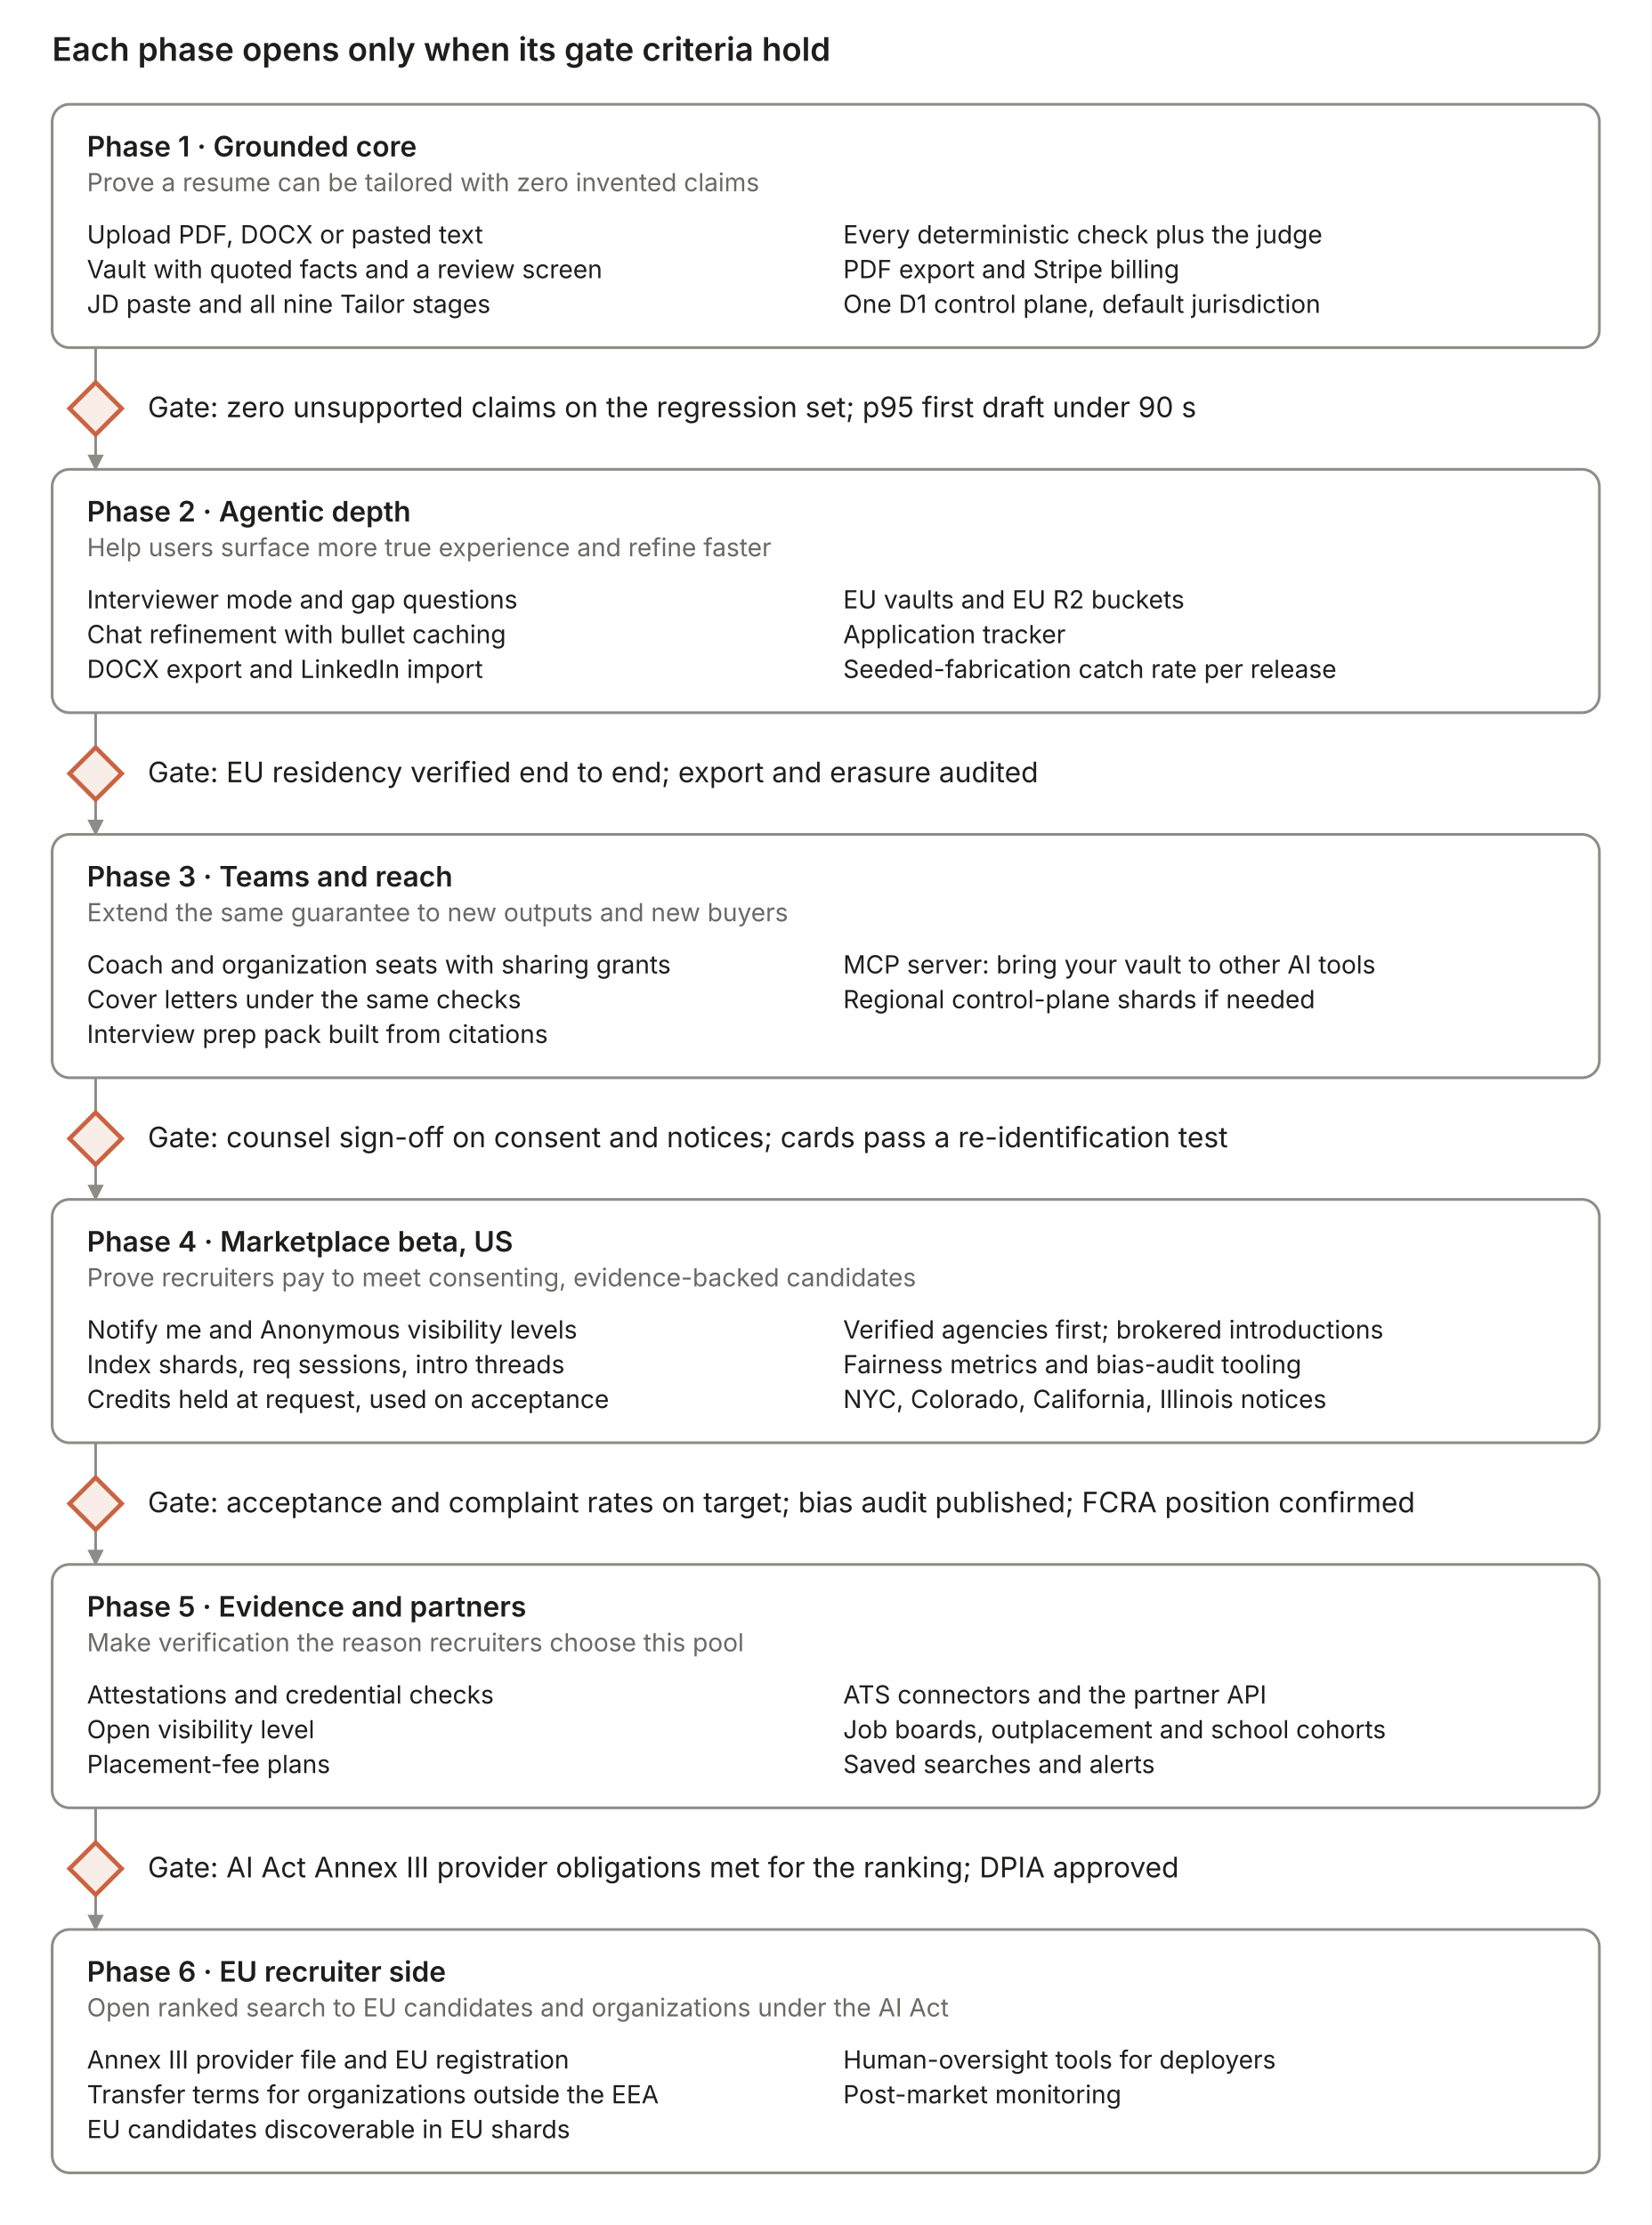
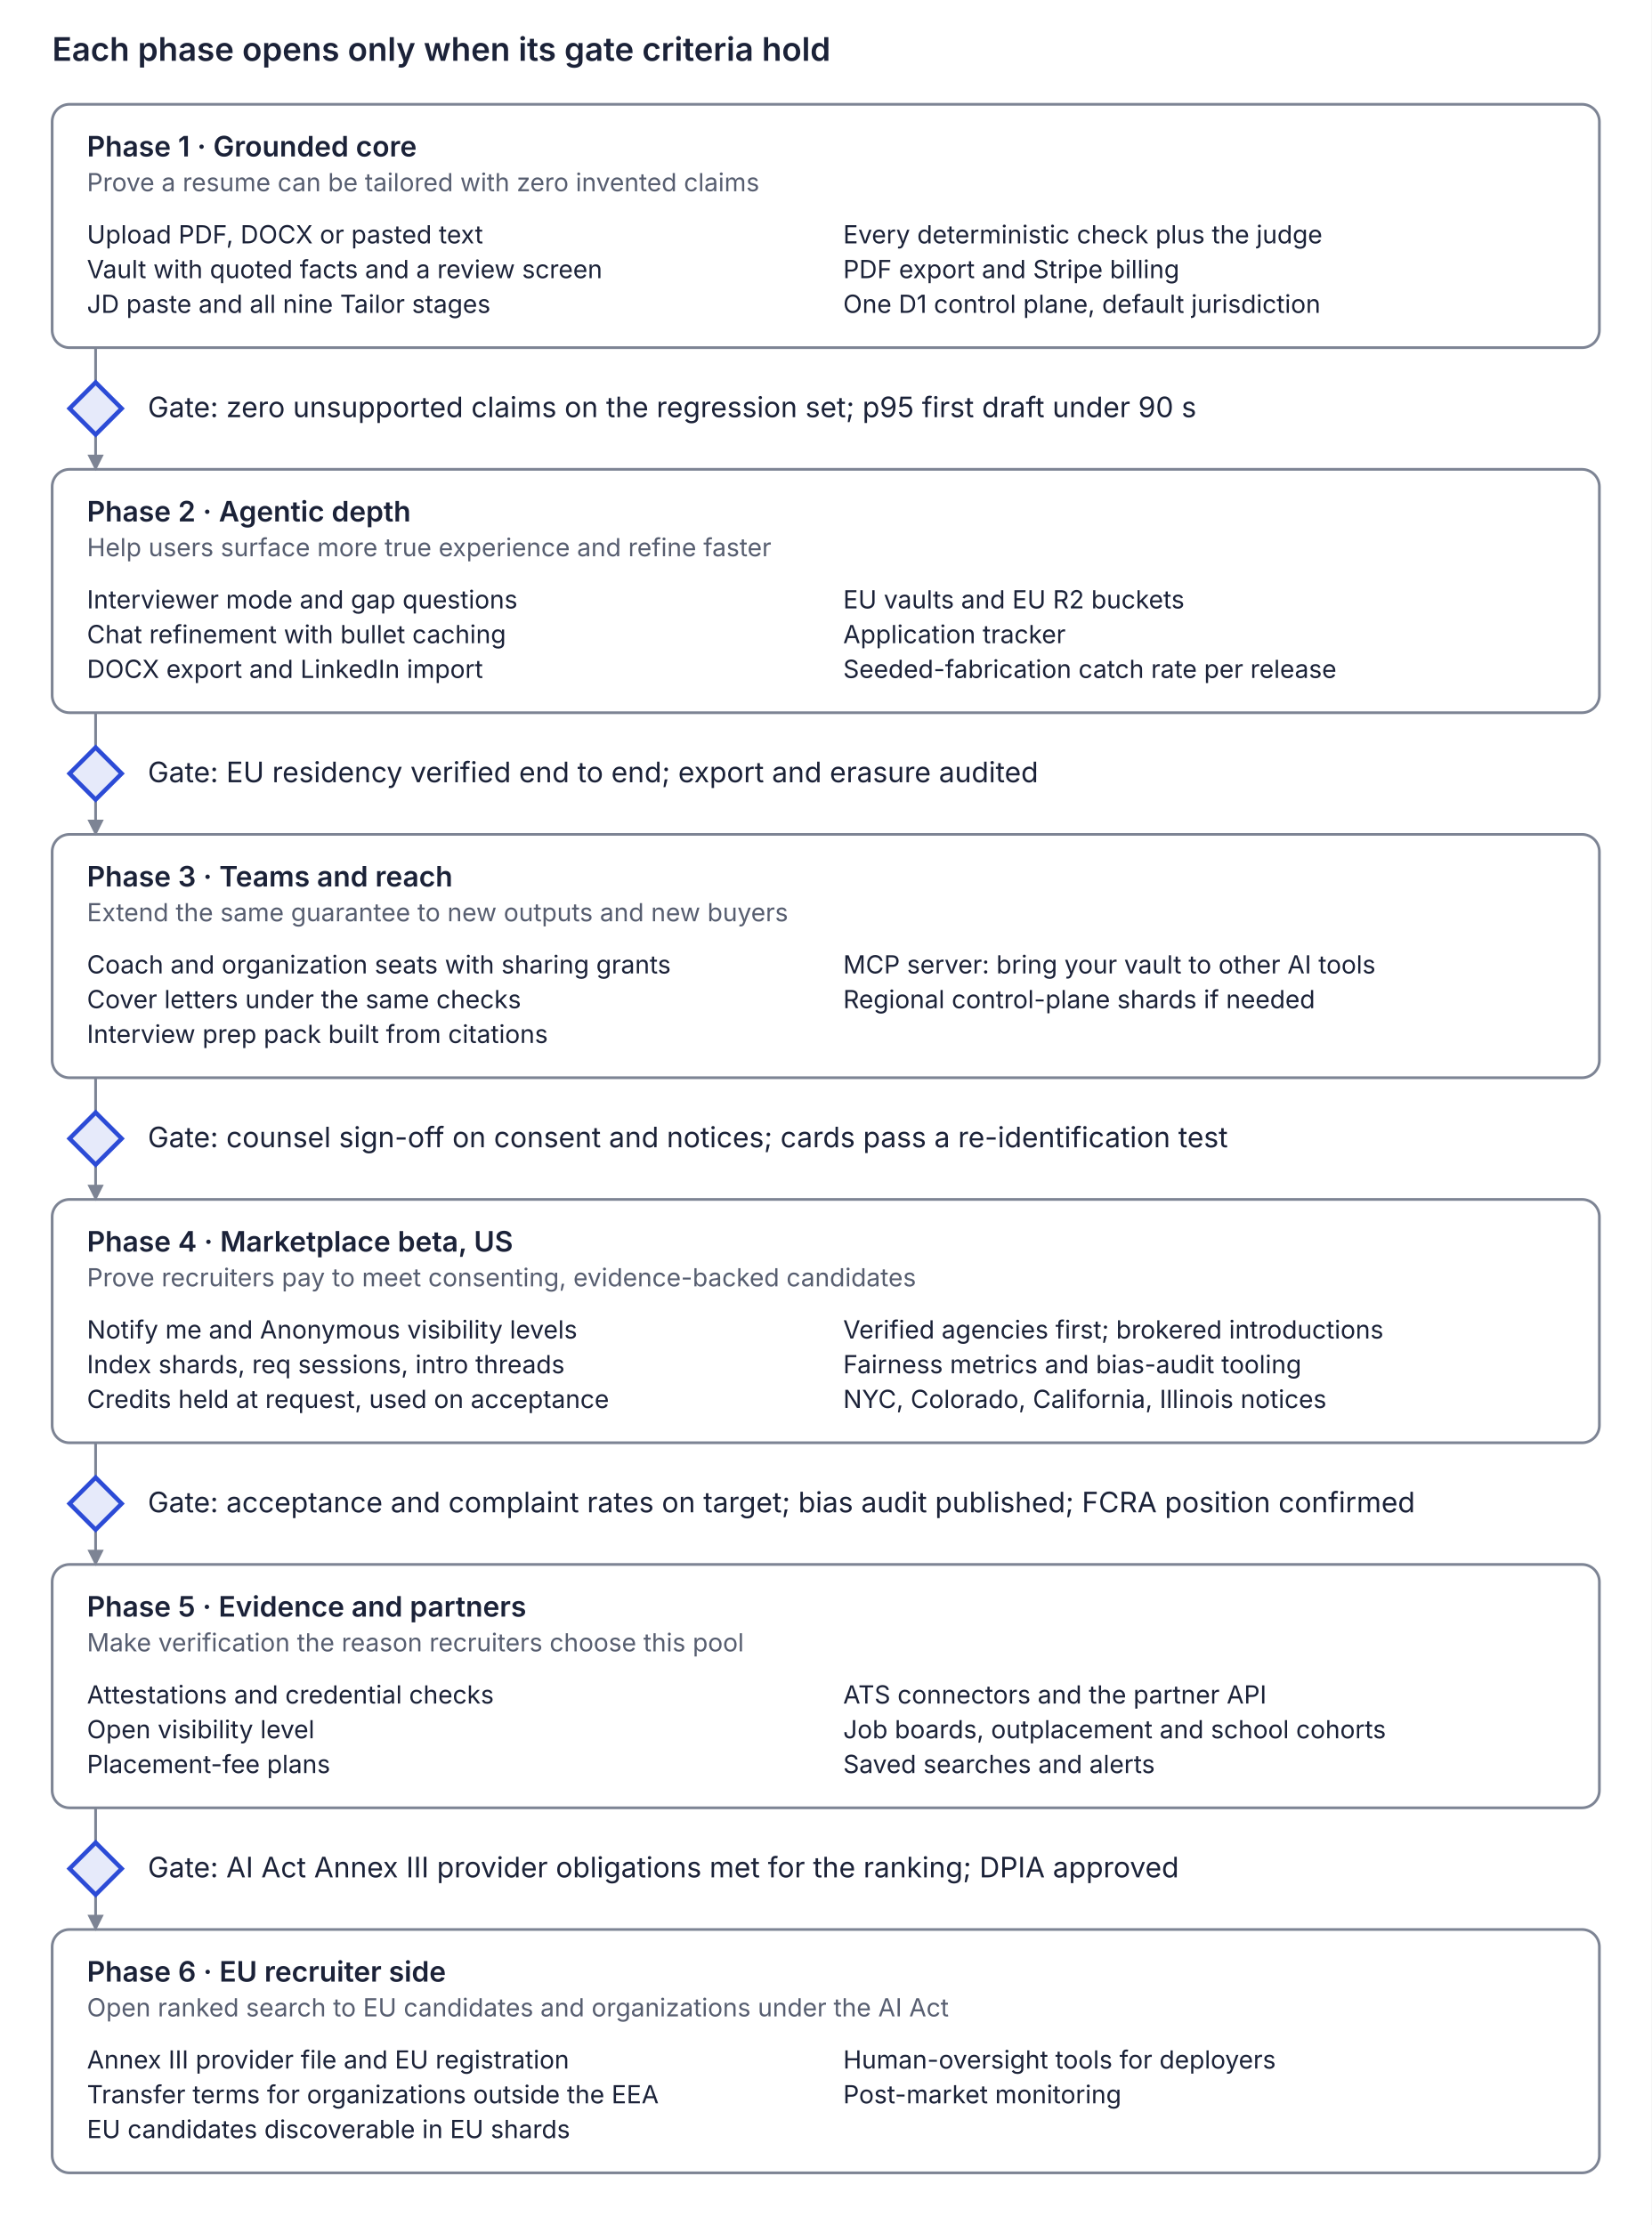
- <svg xmlns="http://www.w3.org/2000/svg" viewBox="0 0 760 1024" role="img" aria-label="Each phase opens only when its gate criteria hold" font-size="13" font-family="Inter, -apple-system, 'Segoe UI', Helvetica, Arial, sans-serif">
+ <svg xmlns="http://www.w3.org/2000/svg" viewBox="0 0 760 1024" role="img" aria-label="Each phase opens only when its gate criteria hold" font-size="13" font-family="'Schibsted Grotesk', Inter, -apple-system, 'Segoe UI', Helvetica, Arial, sans-serif">
  <defs>
    <marker id="road-arrow" viewBox="0 0 10 10" refX="9" refY="5" markerWidth="6" markerHeight="6" orient="auto-start-reverse">
-       <path d="M0 0L10 5L0 10z" fill="#8f8c87" />
+       <path d="M0 0L10 5L0 10z" fill="#7d8494" />
    </marker>
  </defs>
  <rect x="0" y="0" width="760" height="1024" fill="#ffffff" />
-   <text x="24" y="28" font-size="15" font-weight="600" fill="#1f1e1d">Each phase opens only when its gate criteria hold</text>
-   <g fill="none" stroke="#8f8c87" stroke-width="1.25">
+   <text x="24" y="28" font-size="15" font-weight="600" fill="#1b2238">Each phase opens only when its gate criteria hold</text>
+   <g fill="none" stroke="#7d8494" stroke-width="1.25">
    <path d="M44 160V176" />
    <path d="M44 200V216" marker-end="url(#road-arrow)" />
    <path d="M44 328V344" />
    <path d="M44 368V384" marker-end="url(#road-arrow)" />
    <path d="M44 496V512" />
    <path d="M44 536V552" marker-end="url(#road-arrow)" />
    <path d="M44 664V680" />
    <path d="M44 704V720" marker-end="url(#road-arrow)" />
    <path d="M44 832V848" />
    <path d="M44 872V888" marker-end="url(#road-arrow)" />
  </g>
  <g>
-     <rect x="24" y="48" width="712" height="112" rx="8" fill="none" stroke="#8f8c87" stroke-width="1.25" />
-     <text x="40" y="72" font-weight="600" fill="#1f1e1d">Phase 1 · Grounded core</text>
-     <text x="40" y="88" font-size="11.5" fill="#6b6966">Prove a resume can be tailored with zero invented claims</text>
-     <text x="40" y="112" font-size="11.5" fill="#1f1e1d">Upload PDF, DOCX or pasted text</text>
-     <text x="40" y="128" font-size="11.5" fill="#1f1e1d">Vault with quoted facts and a review screen</text>
-     <text x="40" y="144" font-size="11.5" fill="#1f1e1d">JD paste and all nine Tailor stages</text>
-     <text x="388" y="112" font-size="11.5" fill="#1f1e1d">Every deterministic check plus the judge</text>
-     <text x="388" y="128" font-size="11.5" fill="#1f1e1d">PDF export and Stripe billing</text>
-     <text x="388" y="144" font-size="11.5" fill="#1f1e1d">One D1 control plane, default jurisdiction</text>
+     <rect x="24" y="48" width="712" height="112" rx="8" fill="none" stroke="#7d8494" stroke-width="1.25" />
+     <text x="40" y="72" font-weight="600" fill="#1b2238">Phase 1 · Grounded core</text>
+     <text x="40" y="88" font-size="11.5" fill="#575e70">Prove a resume can be tailored with zero invented claims</text>
+     <text x="40" y="112" font-size="11.5" fill="#1b2238">Upload PDF, DOCX or pasted text</text>
+     <text x="40" y="128" font-size="11.5" fill="#1b2238">Vault with quoted facts and a review screen</text>
+     <text x="40" y="144" font-size="11.5" fill="#1b2238">JD paste and all nine Tailor stages</text>
+     <text x="388" y="112" font-size="11.5" fill="#1b2238">Every deterministic check plus the judge</text>
+     <text x="388" y="128" font-size="11.5" fill="#1b2238">PDF export and Stripe billing</text>
+     <text x="388" y="144" font-size="11.5" fill="#1b2238">One D1 control plane, default jurisdiction</text>
  </g>
  <g>
-     <polygon points="44,176 56,188 44,200 32,188" fill="#c96442" fill-opacity="0.12" stroke="#c96442" stroke-width="2" />
-     <text x="68" y="192" fill="#1f1e1d">Gate: zero unsupported claims on the regression set; p95 first draft under 90 s</text>
+     <polygon points="44,176 56,188 44,200 32,188" fill="#2c4bd6" fill-opacity="0.12" stroke="#2c4bd6" stroke-width="2" />
+     <text x="68" y="192" fill="#1b2238">Gate: zero unsupported claims on the regression set; p95 first draft under 90 s</text>
  </g>
  <g>
-     <rect x="24" y="216" width="712" height="112" rx="8" fill="none" stroke="#8f8c87" stroke-width="1.25" />
-     <text x="40" y="240" font-weight="600" fill="#1f1e1d">Phase 2 · Agentic depth</text>
-     <text x="40" y="256" font-size="11.5" fill="#6b6966">Help users surface more true experience and refine faster</text>
-     <text x="40" y="280" font-size="11.5" fill="#1f1e1d">Interviewer mode and gap questions</text>
-     <text x="40" y="296" font-size="11.5" fill="#1f1e1d">Chat refinement with bullet caching</text>
-     <text x="40" y="312" font-size="11.5" fill="#1f1e1d">DOCX export and LinkedIn import</text>
-     <text x="388" y="280" font-size="11.5" fill="#1f1e1d">EU vaults and EU R2 buckets</text>
-     <text x="388" y="296" font-size="11.5" fill="#1f1e1d">Application tracker</text>
-     <text x="388" y="312" font-size="11.5" fill="#1f1e1d">Seeded-fabrication catch rate per release</text>
+     <rect x="24" y="216" width="712" height="112" rx="8" fill="none" stroke="#7d8494" stroke-width="1.25" />
+     <text x="40" y="240" font-weight="600" fill="#1b2238">Phase 2 · Agentic depth</text>
+     <text x="40" y="256" font-size="11.5" fill="#575e70">Help users surface more true experience and refine faster</text>
+     <text x="40" y="280" font-size="11.5" fill="#1b2238">Interviewer mode and gap questions</text>
+     <text x="40" y="296" font-size="11.5" fill="#1b2238">Chat refinement with bullet caching</text>
+     <text x="40" y="312" font-size="11.5" fill="#1b2238">DOCX export and LinkedIn import</text>
+     <text x="388" y="280" font-size="11.5" fill="#1b2238">EU vaults and EU R2 buckets</text>
+     <text x="388" y="296" font-size="11.5" fill="#1b2238">Application tracker</text>
+     <text x="388" y="312" font-size="11.5" fill="#1b2238">Seeded-fabrication catch rate per release</text>
  </g>
  <g>
-     <polygon points="44,344 56,356 44,368 32,356" fill="#c96442" fill-opacity="0.12" stroke="#c96442" stroke-width="2" />
-     <text x="68" y="360" fill="#1f1e1d">Gate: EU residency verified end to end; export and erasure audited</text>
+     <polygon points="44,344 56,356 44,368 32,356" fill="#2c4bd6" fill-opacity="0.12" stroke="#2c4bd6" stroke-width="2" />
+     <text x="68" y="360" fill="#1b2238">Gate: EU residency verified end to end; export and erasure audited</text>
  </g>
  <g>
-     <rect x="24" y="384" width="712" height="112" rx="8" fill="none" stroke="#8f8c87" stroke-width="1.25" />
-     <text x="40" y="408" font-weight="600" fill="#1f1e1d">Phase 3 · Teams and reach</text>
-     <text x="40" y="424" font-size="11.5" fill="#6b6966">Extend the same guarantee to new outputs and new buyers</text>
-     <text x="40" y="448" font-size="11.5" fill="#1f1e1d">Coach and organization seats with sharing grants</text>
-     <text x="40" y="464" font-size="11.5" fill="#1f1e1d">Cover letters under the same checks</text>
-     <text x="40" y="480" font-size="11.5" fill="#1f1e1d">Interview prep pack built from citations</text>
-     <text x="388" y="448" font-size="11.5" fill="#1f1e1d">MCP server: bring your vault to other AI tools</text>
-     <text x="388" y="464" font-size="11.5" fill="#1f1e1d">Regional control-plane shards if needed</text>
+     <rect x="24" y="384" width="712" height="112" rx="8" fill="none" stroke="#7d8494" stroke-width="1.25" />
+     <text x="40" y="408" font-weight="600" fill="#1b2238">Phase 3 · Teams and reach</text>
+     <text x="40" y="424" font-size="11.5" fill="#575e70">Extend the same guarantee to new outputs and new buyers</text>
+     <text x="40" y="448" font-size="11.5" fill="#1b2238">Coach and organization seats with sharing grants</text>
+     <text x="40" y="464" font-size="11.5" fill="#1b2238">Cover letters under the same checks</text>
+     <text x="40" y="480" font-size="11.5" fill="#1b2238">Interview prep pack built from citations</text>
+     <text x="388" y="448" font-size="11.5" fill="#1b2238">MCP server: bring your vault to other AI tools</text>
+     <text x="388" y="464" font-size="11.5" fill="#1b2238">Regional control-plane shards if needed</text>
  </g>
  <g>
-     <polygon points="44,512 56,524 44,536 32,524" fill="#c96442" fill-opacity="0.12" stroke="#c96442" stroke-width="2" />
-     <text x="68" y="528" fill="#1f1e1d">Gate: counsel sign-off on consent and notices; cards pass a re-identification test</text>
+     <polygon points="44,512 56,524 44,536 32,524" fill="#2c4bd6" fill-opacity="0.12" stroke="#2c4bd6" stroke-width="2" />
+     <text x="68" y="528" fill="#1b2238">Gate: counsel sign-off on consent and notices; cards pass a re-identification test</text>
  </g>
  <g>
-     <rect x="24" y="552" width="712" height="112" rx="8" fill="none" stroke="#8f8c87" stroke-width="1.25" />
-     <text x="40" y="576" font-weight="600" fill="#1f1e1d">Phase 4 · Marketplace beta, US</text>
-     <text x="40" y="592" font-size="11.5" fill="#6b6966">Prove recruiters pay to meet consenting, evidence-backed candidates</text>
-     <text x="40" y="616" font-size="11.5" fill="#1f1e1d">Notify me and Anonymous visibility levels</text>
-     <text x="40" y="632" font-size="11.5" fill="#1f1e1d">Index shards, req sessions, intro threads</text>
-     <text x="40" y="648" font-size="11.5" fill="#1f1e1d">Credits held at request, used on acceptance</text>
-     <text x="388" y="616" font-size="11.5" fill="#1f1e1d">Verified agencies first; brokered introductions</text>
-     <text x="388" y="632" font-size="11.5" fill="#1f1e1d">Fairness metrics and bias-audit tooling</text>
-     <text x="388" y="648" font-size="11.5" fill="#1f1e1d">NYC, Colorado, California, Illinois notices</text>
+     <rect x="24" y="552" width="712" height="112" rx="8" fill="none" stroke="#7d8494" stroke-width="1.25" />
+     <text x="40" y="576" font-weight="600" fill="#1b2238">Phase 4 · Marketplace beta, US</text>
+     <text x="40" y="592" font-size="11.5" fill="#575e70">Prove recruiters pay to meet consenting, evidence-backed candidates</text>
+     <text x="40" y="616" font-size="11.5" fill="#1b2238">Notify me and Anonymous visibility levels</text>
+     <text x="40" y="632" font-size="11.5" fill="#1b2238">Index shards, req sessions, intro threads</text>
+     <text x="40" y="648" font-size="11.5" fill="#1b2238">Credits held at request, used on acceptance</text>
+     <text x="388" y="616" font-size="11.5" fill="#1b2238">Verified agencies first; brokered introductions</text>
+     <text x="388" y="632" font-size="11.5" fill="#1b2238">Fairness metrics and bias-audit tooling</text>
+     <text x="388" y="648" font-size="11.5" fill="#1b2238">NYC, Colorado, California, Illinois notices</text>
  </g>
  <g>
-     <polygon points="44,680 56,692 44,704 32,692" fill="#c96442" fill-opacity="0.12" stroke="#c96442" stroke-width="2" />
-     <text x="68" y="696" fill="#1f1e1d">Gate: acceptance and complaint rates on target; bias audit published; FCRA position confirmed</text>
+     <polygon points="44,680 56,692 44,704 32,692" fill="#2c4bd6" fill-opacity="0.12" stroke="#2c4bd6" stroke-width="2" />
+     <text x="68" y="696" fill="#1b2238">Gate: acceptance and complaint rates on target; bias audit published; FCRA position confirmed</text>
  </g>
  <g>
-     <rect x="24" y="720" width="712" height="112" rx="8" fill="none" stroke="#8f8c87" stroke-width="1.25" />
-     <text x="40" y="744" font-weight="600" fill="#1f1e1d">Phase 5 · Evidence and partners</text>
-     <text x="40" y="760" font-size="11.5" fill="#6b6966">Make verification the reason recruiters choose this pool</text>
-     <text x="40" y="784" font-size="11.5" fill="#1f1e1d">Attestations and credential checks</text>
-     <text x="40" y="800" font-size="11.5" fill="#1f1e1d">Open visibility level</text>
-     <text x="40" y="816" font-size="11.5" fill="#1f1e1d">Placement-fee plans</text>
-     <text x="388" y="784" font-size="11.5" fill="#1f1e1d">ATS connectors and the partner API</text>
-     <text x="388" y="800" font-size="11.5" fill="#1f1e1d">Job boards, outplacement and school cohorts</text>
-     <text x="388" y="816" font-size="11.5" fill="#1f1e1d">Saved searches and alerts</text>
+     <rect x="24" y="720" width="712" height="112" rx="8" fill="none" stroke="#7d8494" stroke-width="1.25" />
+     <text x="40" y="744" font-weight="600" fill="#1b2238">Phase 5 · Evidence and partners</text>
+     <text x="40" y="760" font-size="11.5" fill="#575e70">Make verification the reason recruiters choose this pool</text>
+     <text x="40" y="784" font-size="11.5" fill="#1b2238">Attestations and credential checks</text>
+     <text x="40" y="800" font-size="11.5" fill="#1b2238">Open visibility level</text>
+     <text x="40" y="816" font-size="11.5" fill="#1b2238">Placement-fee plans</text>
+     <text x="388" y="784" font-size="11.5" fill="#1b2238">ATS connectors and the partner API</text>
+     <text x="388" y="800" font-size="11.5" fill="#1b2238">Job boards, outplacement and school cohorts</text>
+     <text x="388" y="816" font-size="11.5" fill="#1b2238">Saved searches and alerts</text>
  </g>
  <g>
-     <polygon points="44,848 56,860 44,872 32,860" fill="#c96442" fill-opacity="0.12" stroke="#c96442" stroke-width="2" />
-     <text x="68" y="864" fill="#1f1e1d">Gate: AI Act Annex III provider obligations met for the ranking; DPIA approved</text>
+     <polygon points="44,848 56,860 44,872 32,860" fill="#2c4bd6" fill-opacity="0.12" stroke="#2c4bd6" stroke-width="2" />
+     <text x="68" y="864" fill="#1b2238">Gate: AI Act Annex III provider obligations met for the ranking; DPIA approved</text>
  </g>
  <g>
-     <rect x="24" y="888" width="712" height="112" rx="8" fill="none" stroke="#8f8c87" stroke-width="1.25" />
-     <text x="40" y="912" font-weight="600" fill="#1f1e1d">Phase 6 · EU recruiter side</text>
-     <text x="40" y="928" font-size="11.5" fill="#6b6966">Open ranked search to EU candidates and organizations under the AI Act</text>
-     <text x="40" y="952" font-size="11.5" fill="#1f1e1d">Annex III provider file and EU registration</text>
-     <text x="40" y="968" font-size="11.5" fill="#1f1e1d">Transfer terms for organizations outside the EEA</text>
-     <text x="40" y="984" font-size="11.5" fill="#1f1e1d">EU candidates discoverable in EU shards</text>
-     <text x="388" y="952" font-size="11.5" fill="#1f1e1d">Human-oversight tools for deployers</text>
-     <text x="388" y="968" font-size="11.5" fill="#1f1e1d">Post-market monitoring</text>
+     <rect x="24" y="888" width="712" height="112" rx="8" fill="none" stroke="#7d8494" stroke-width="1.25" />
+     <text x="40" y="912" font-weight="600" fill="#1b2238">Phase 6 · EU recruiter side</text>
+     <text x="40" y="928" font-size="11.5" fill="#575e70">Open ranked search to EU candidates and organizations under the AI Act</text>
+     <text x="40" y="952" font-size="11.5" fill="#1b2238">Annex III provider file and EU registration</text>
+     <text x="40" y="968" font-size="11.5" fill="#1b2238">Transfer terms for organizations outside the EEA</text>
+     <text x="40" y="984" font-size="11.5" fill="#1b2238">EU candidates discoverable in EU shards</text>
+     <text x="388" y="952" font-size="11.5" fill="#1b2238">Human-oversight tools for deployers</text>
+     <text x="388" y="968" font-size="11.5" fill="#1b2238">Post-market monitoring</text>
  </g>
</svg>
